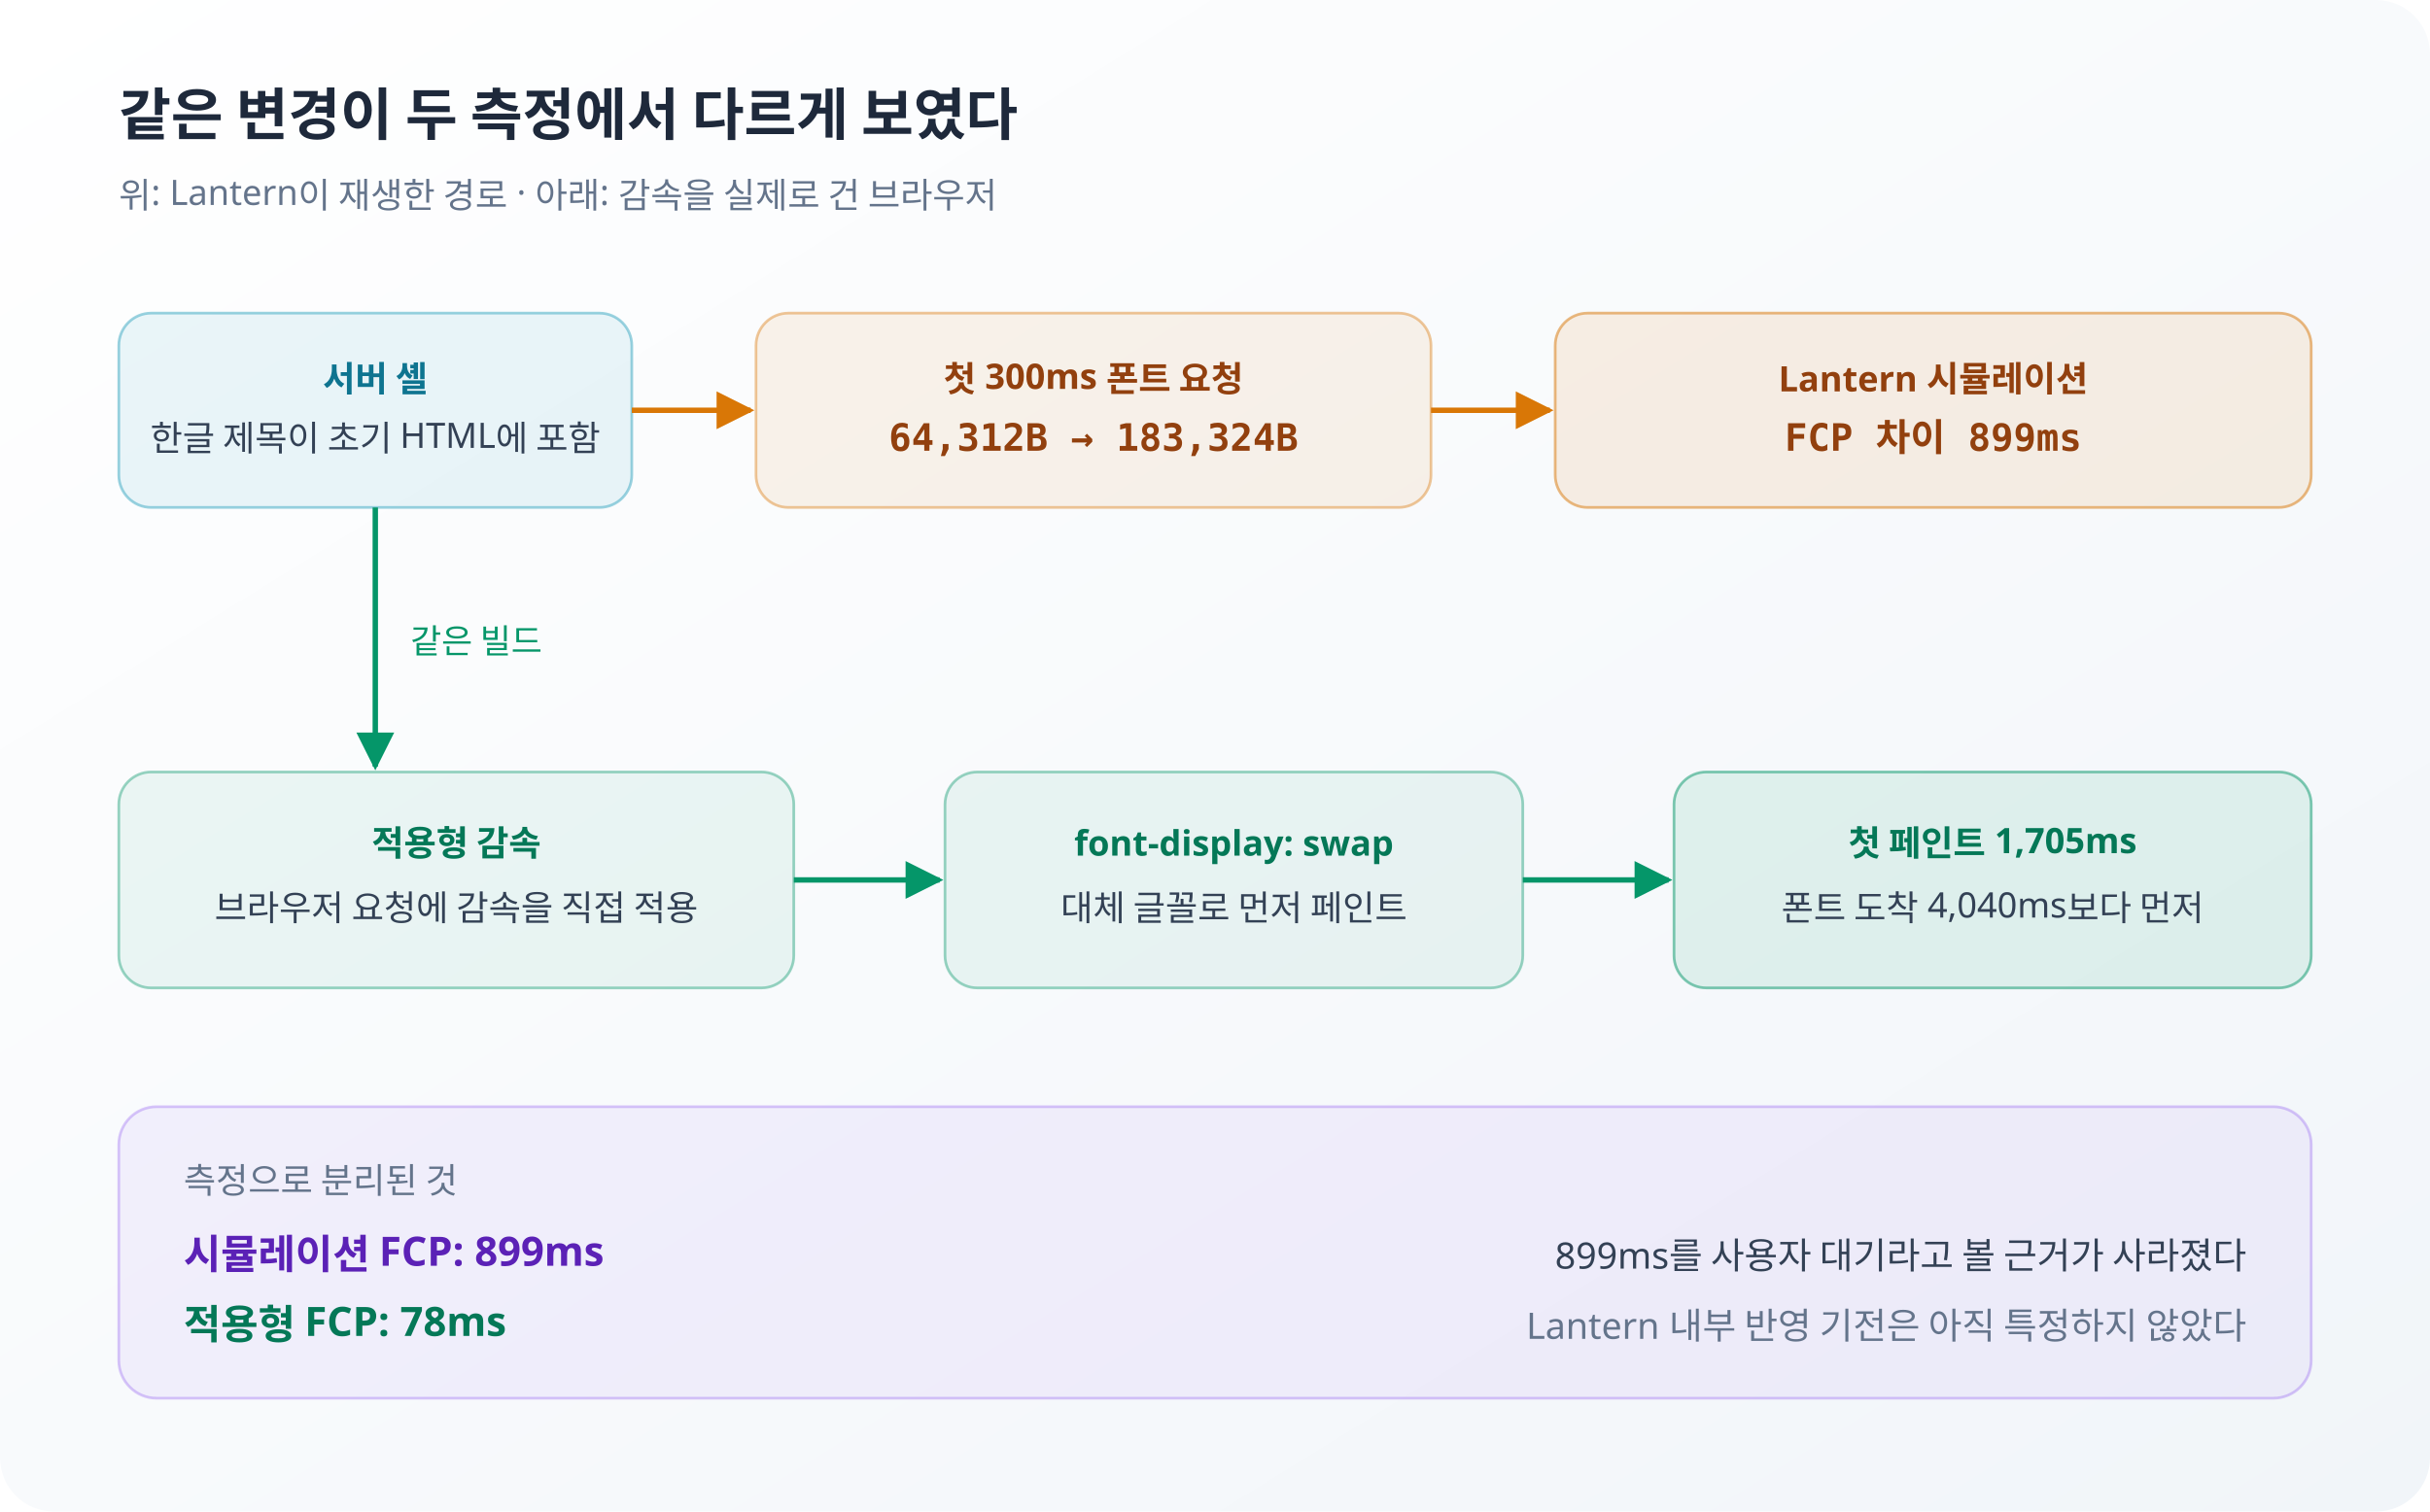
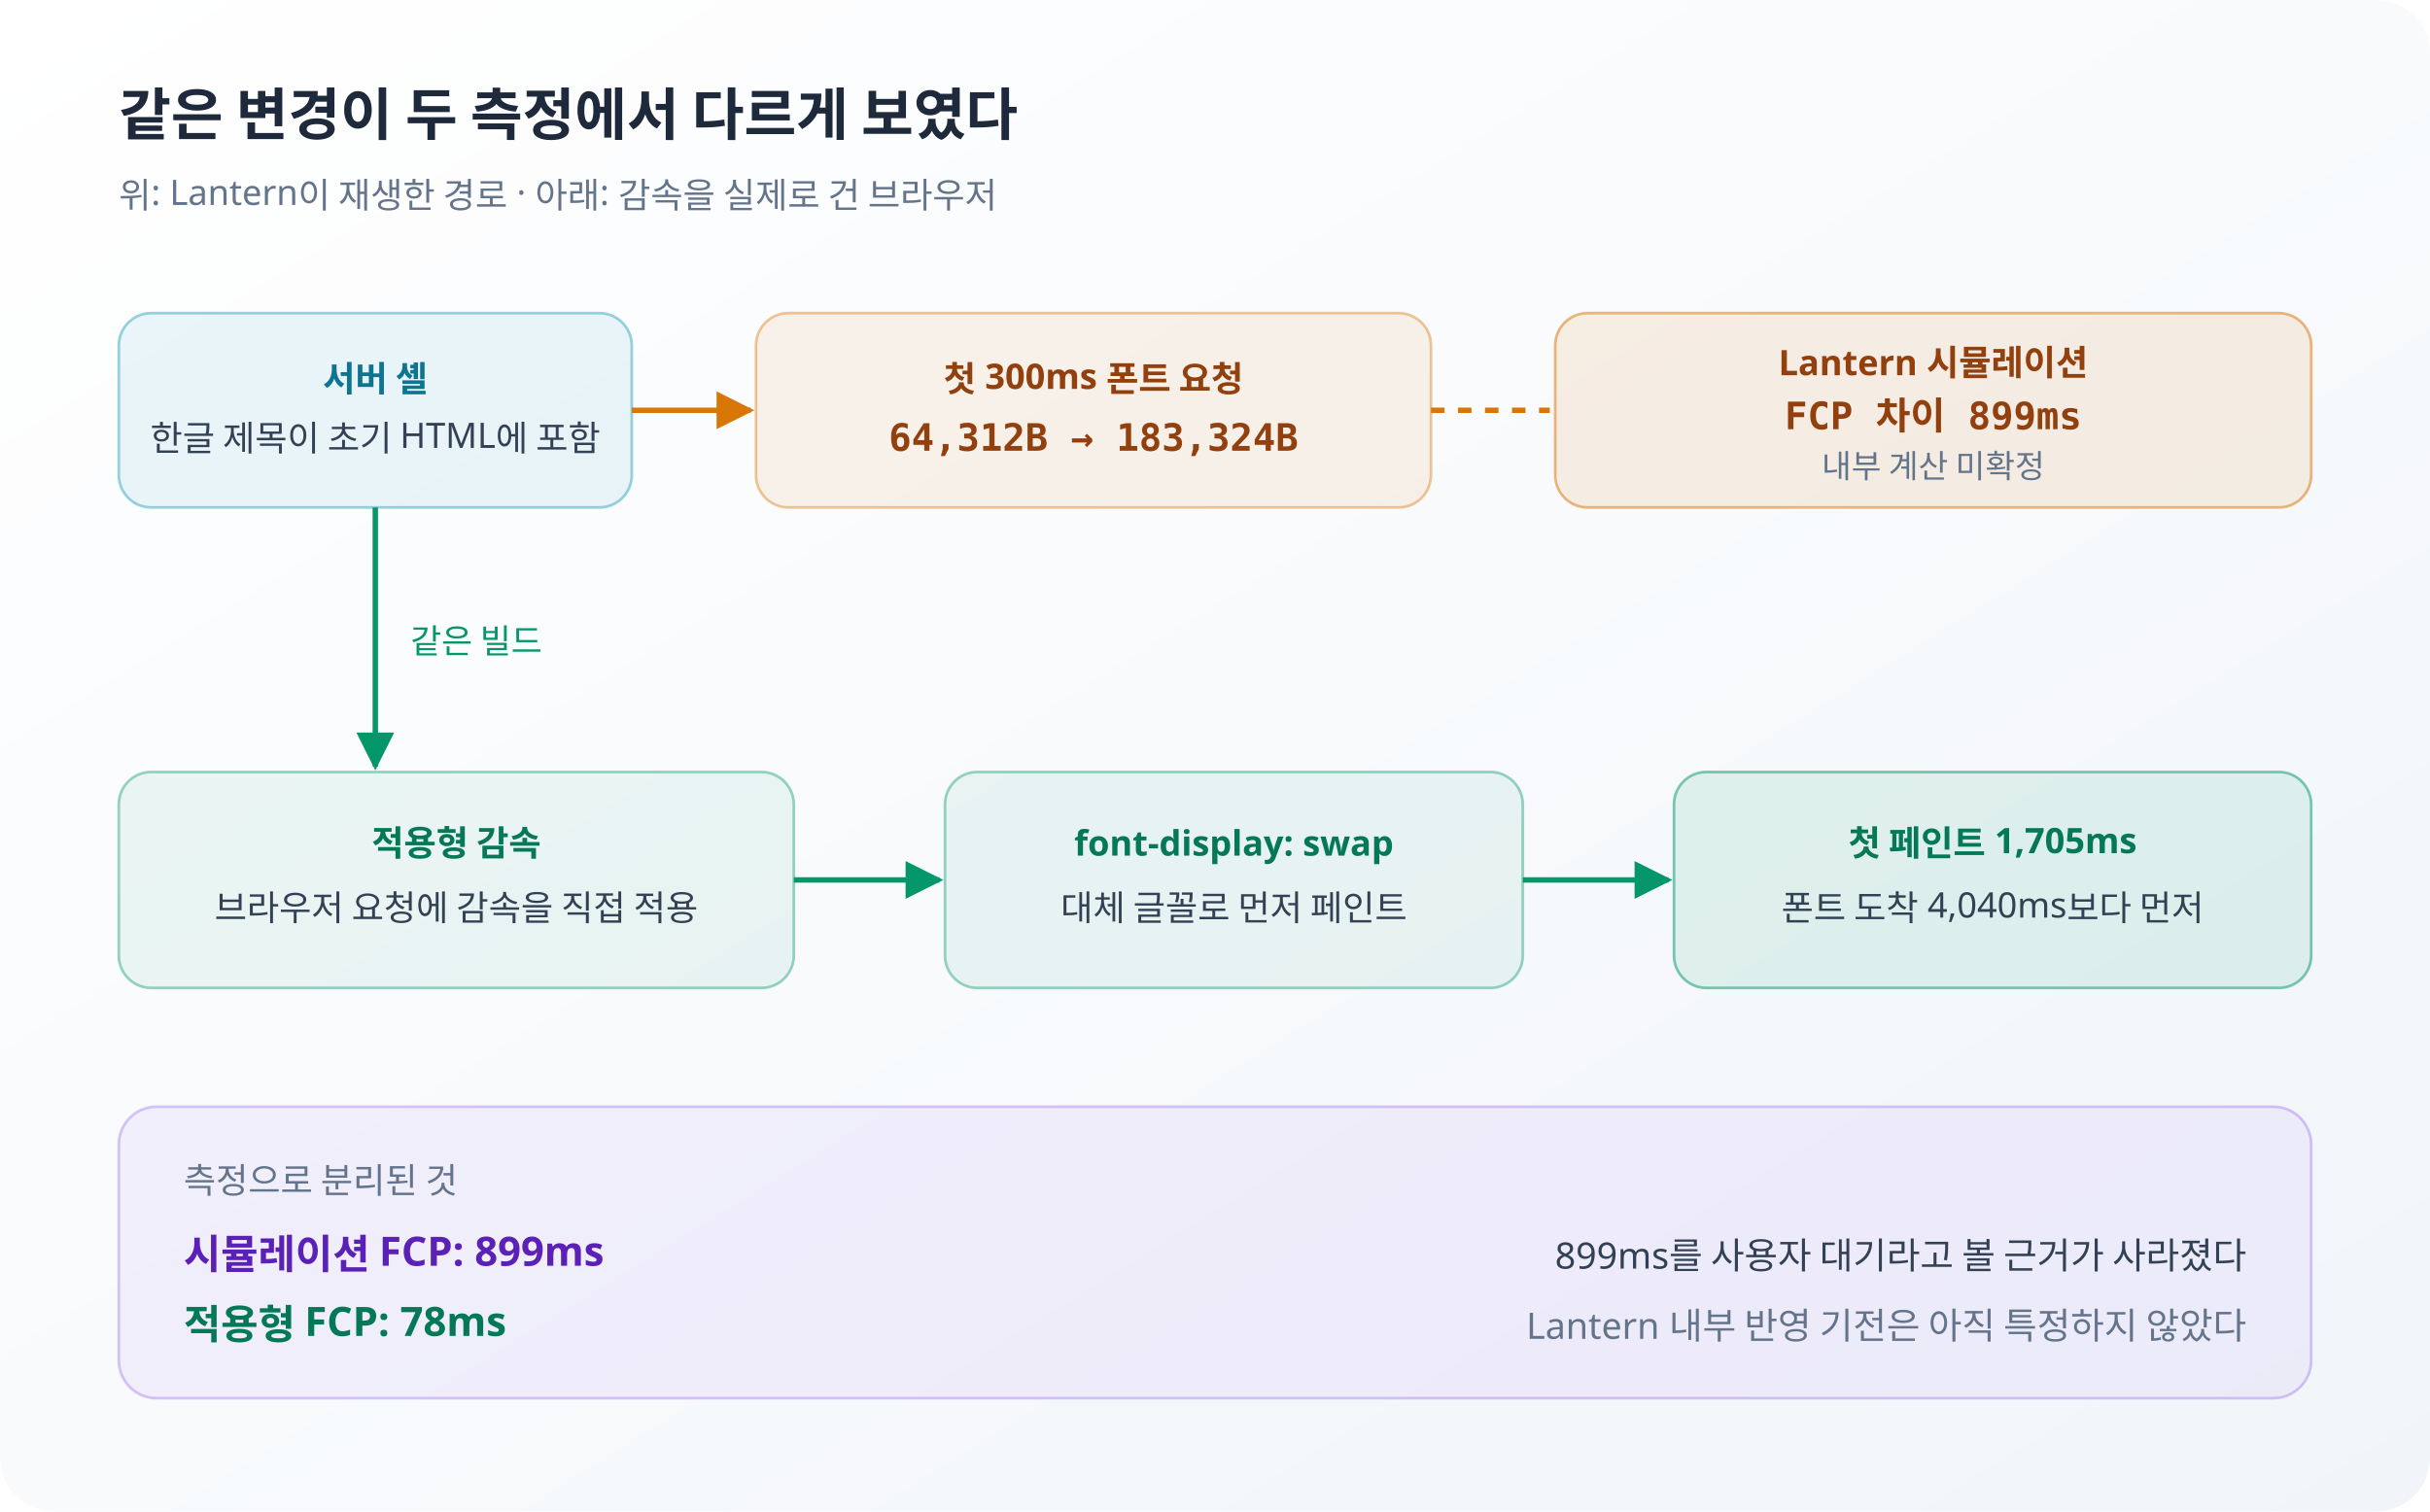
<svg xmlns="http://www.w3.org/2000/svg" viewBox="0 0 900 560" font-family="Pretendard, Apple SD Gothic Neo, sans-serif">
  <defs>
    <linearGradient id="causeBg" x1="0" y1="0" x2="1" y2="1">
      <stop offset="0" stop-color="#ffffff" />
      <stop offset="1" stop-color="#f1f5f9" />
    </linearGradient>
    <marker id="arrowAmber" viewBox="0 0 10 10" refX="9" refY="5" markerWidth="7" markerHeight="7" orient="auto">
      <path d="M0 0 L10 5 L0 10 z" fill="#d97706" />
    </marker>
    <marker id="arrowEmerald" viewBox="0 0 10 10" refX="9" refY="5" markerWidth="7" markerHeight="7" orient="auto">
      <path d="M0 0 L10 5 L0 10 z" fill="#059669" />
    </marker>
  </defs>
  <rect width="900" height="560" rx="20" fill="url(#causeBg)" />
  <text x="44" y="50" font-size="21" font-weight="700" fill="#1e293b">같은 변경이 두 측정에서 다르게 보였다</text>
  <text x="44" y="77" font-size="13" fill="#64748b">위: Lantern이 재생한 경로 · 아래: 감속을 실제로 건 브라우저</text>
  <rect x="44" y="116" width="190" height="72" rx="12" fill="#0891b2" fill-opacity="0.08" stroke="#0891b2" stroke-opacity="0.4" />
  <text x="139" y="145" font-size="13" font-weight="700" fill="#0e7490" text-anchor="middle">서버 셸</text>
  <text x="139" y="167" font-size="13" fill="#334155" text-anchor="middle">한글 제목이 초기 HTML에 포함</text>
  <line x1="234" y1="152" x2="278" y2="152" stroke="#d97706" stroke-width="2" marker-end="url(#arrowAmber)" />
  <rect x="280" y="116" width="250" height="72" rx="12" fill="#d97706" fill-opacity="0.08" stroke="#d97706" stroke-opacity="0.4" />
  <text x="405" y="145" font-size="13" font-weight="700" fill="#92400e" text-anchor="middle">첫 300ms 폰트 요청</text>
  <text x="405" y="167" font-size="14" font-weight="700" fill="#92400e" text-anchor="middle" font-family="monospace">64,312B → 183,324B</text>
-   <line x1="530" y1="152" x2="574" y2="152" stroke="#d97706" stroke-width="2" marker-end="url(#arrowAmber)" />
+   <line x1="530" y1="152" x2="574" y2="152" stroke="#d97706" stroke-width="2" stroke-dasharray="5 5" />
  <rect x="576" y="116" width="280" height="72" rx="12" fill="#d97706" fill-opacity="0.1" stroke="#d97706" stroke-opacity="0.5" />
-   <text x="716" y="145" font-size="13" font-weight="700" fill="#92400e" text-anchor="middle">Lantern 시뮬레이션</text>
-   <text x="716" y="167" font-size="14" font-weight="700" fill="#92400e" text-anchor="middle" font-family="monospace">FCP 차이 899ms</text>
+   <text x="716" y="139" font-size="13" font-weight="700" fill="#92400e" text-anchor="middle">Lantern 시뮬레이션</text>
+   <text x="716" y="159" font-size="14" font-weight="700" fill="#92400e" text-anchor="middle" font-family="monospace">FCP 차이 899ms</text>
+   <text x="716" y="177" font-size="12" fill="#64748b" text-anchor="middle">내부 계산 미확정</text>
  <line x1="139" y1="188" x2="139" y2="284" stroke="#059669" stroke-width="2" marker-end="url(#arrowEmerald)" />
  <text x="152" y="242" font-size="12.5" fill="#059669">같은 빌드</text>
  <rect x="44" y="286" width="250" height="80" rx="12" fill="#059669" fill-opacity="0.07" stroke="#059669" stroke-opacity="0.4" />
  <text x="169" y="317" font-size="13" font-weight="700" fill="#047857" text-anchor="middle">적용형 감속</text>
  <text x="169" y="341" font-size="13" fill="#334155" text-anchor="middle">브라우저 요청에 감속을 직접 적용</text>
  <line x1="294" y1="326" x2="348" y2="326" stroke="#059669" stroke-width="2" marker-end="url(#arrowEmerald)" />
  <rect x="350" y="286" width="214" height="80" rx="12" fill="#059669" fill-opacity="0.07" stroke="#059669" stroke-opacity="0.4" />
  <text x="457" y="317" font-size="13" font-weight="700" fill="#047857" text-anchor="middle">font-display: swap</text>
  <text x="457" y="341" font-size="13" fill="#334155" text-anchor="middle">대체 글꼴로 먼저 페인트</text>
  <line x1="564" y1="326" x2="618" y2="326" stroke="#059669" stroke-width="2" marker-end="url(#arrowEmerald)" />
  <rect x="620" y="286" width="236" height="80" rx="12" fill="#059669" fill-opacity="0.1" stroke="#059669" stroke-opacity="0.5" />
  <text x="738" y="317" font-size="13" font-weight="700" fill="#047857" text-anchor="middle">첫 페인트 1,705ms</text>
  <text x="738" y="341" font-size="13" fill="#334155" text-anchor="middle">폰트 도착 4,040ms보다 먼저</text>
  <rect x="44" y="410" width="812" height="108" rx="14" fill="#7c3aed" fill-opacity="0.06" stroke="#7c3aed" stroke-opacity="0.28" />
  <text x="68" y="442" font-size="13" fill="#64748b">측정으로 분리된 것</text>
  <text x="68" y="470" font-size="15" font-weight="700" fill="#5b21b6">시뮬레이션 FCP: 899ms</text>
  <text x="68" y="496" font-size="15" font-weight="700" fill="#047857">적용형 FCP: 78ms</text>
  <text x="832" y="470" font-size="13.5" fill="#334155" text-anchor="end">899ms를 사용자 대기라고 볼 근거가 사라졌다</text>
  <text x="832" y="496" font-size="13.5" fill="#64748b" text-anchor="end">Lantern 내부 반영 기전은 아직 특정하지 않았다</text>
</svg>
